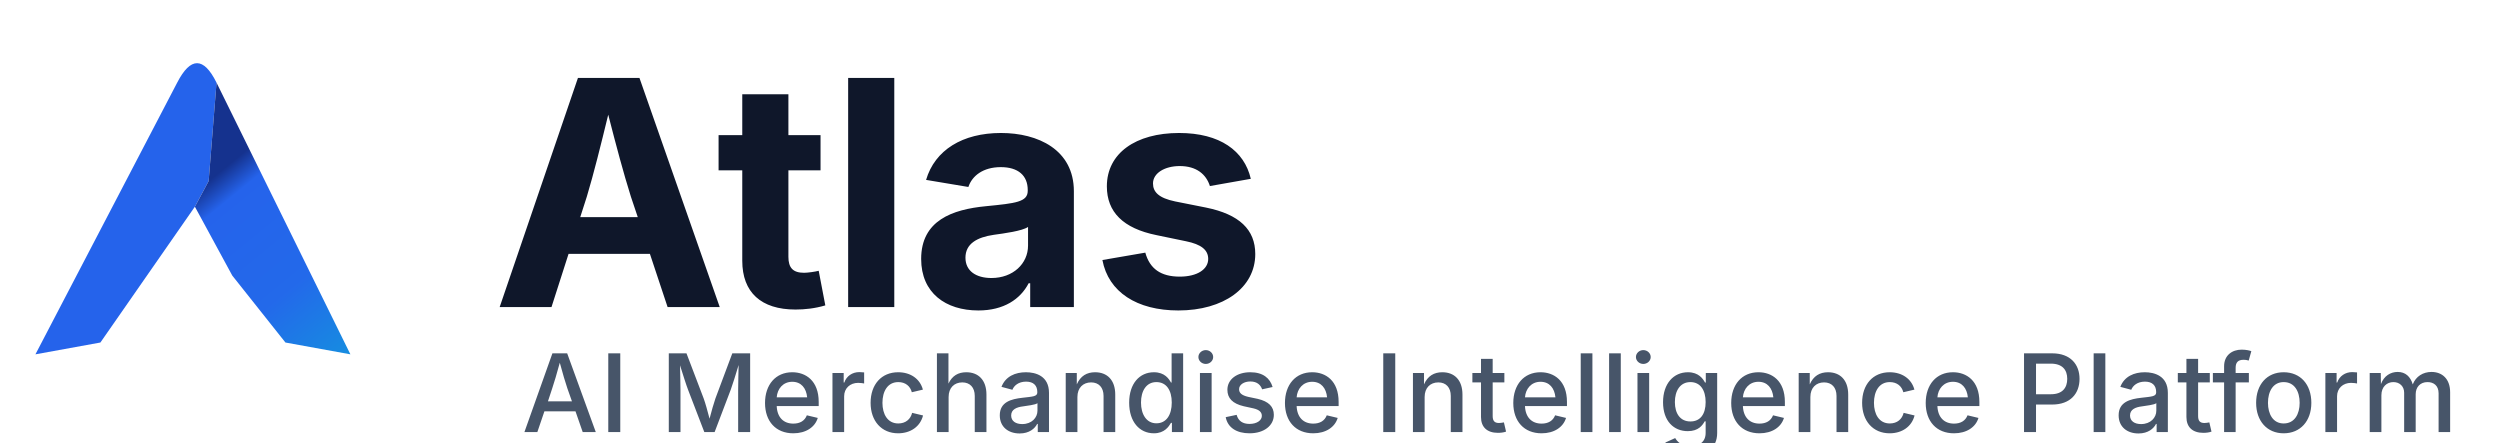
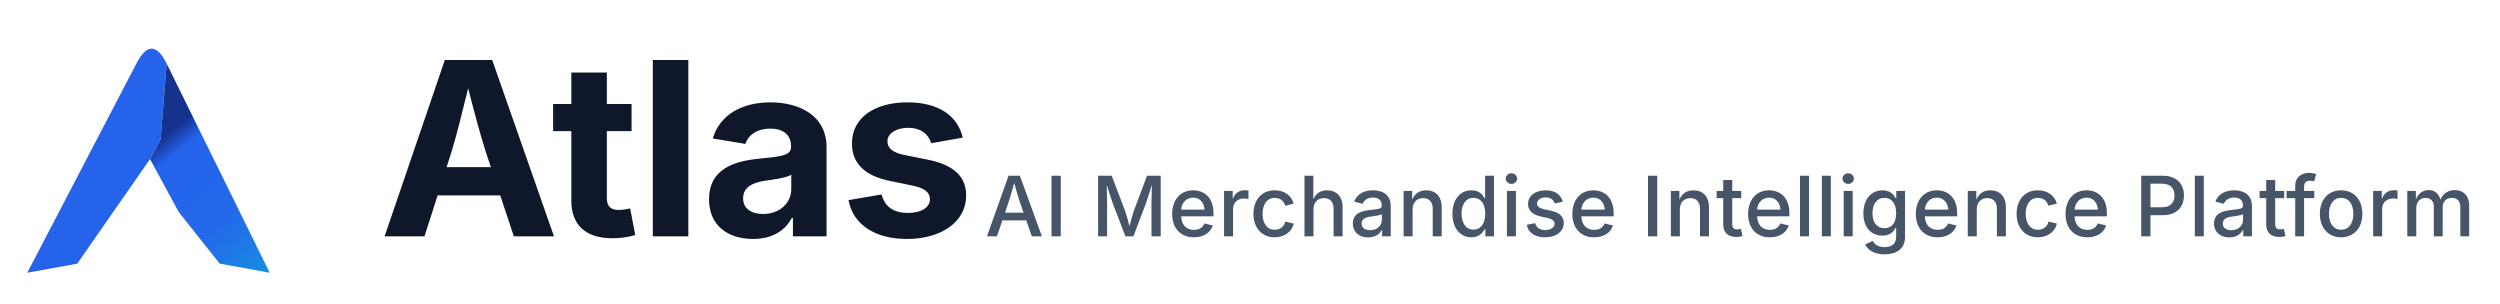
- <svg xmlns="http://www.w3.org/2000/svg" viewBox="0 0 254 45">
+ <svg xmlns="http://www.w3.org/2000/svg" viewBox="0 0 330 40">
  <svg x="0" y="0" width="40" height="40" viewBox="0 0 100 100">
    <defs>
      <linearGradient id="atlasGradient" x1="53" y1="46" x2="89" y2="90" gradientUnits="userSpaceOnUse">
        <stop offset="0%" stop-color="#15328E" />
        <stop offset="12%" stop-color="#2563EB" />
        <stop offset="60%" stop-color="#2369EA" />
        <stop offset="100%" stop-color="#168DE0" />
      </linearGradient>
    </defs>
    <path d="M45 21 L9 90 L25.5 87 L49.5 52.5 L53 46 L55 21 Q50.1 11.1 45 21 Z" fill="#2563EB" />
    <path d="M55 21 L89 90 L72.5 87 L59 70 L49.5 52.5 L53 46 Z" fill="url(#atlasGradient)" />
  </svg>
  <text x="50" y="31.2" font-family="'Space Grotesk','Inter','Segoe UI',sans-serif" font-weight="700" font-size="32" letter-spacing="-0.01em" fill="#0F172A">Atlas</text>
-   <text x="53" y="43.9" font-family="'Space Grotesk','Inter','Segoe UI',sans-serif" font-weight="500" font-size="11" letter-spacing="0.01em" fill="#475569">AI Merchandise Intelligence Platform</text>
+   <text x="130" y="31.2" font-family="'Space Grotesk','Inter','Segoe UI',sans-serif" font-weight="500" font-size="11" letter-spacing="0.01em" fill="#475569">AI Merchandise Intelligence Platform</text>
</svg>
